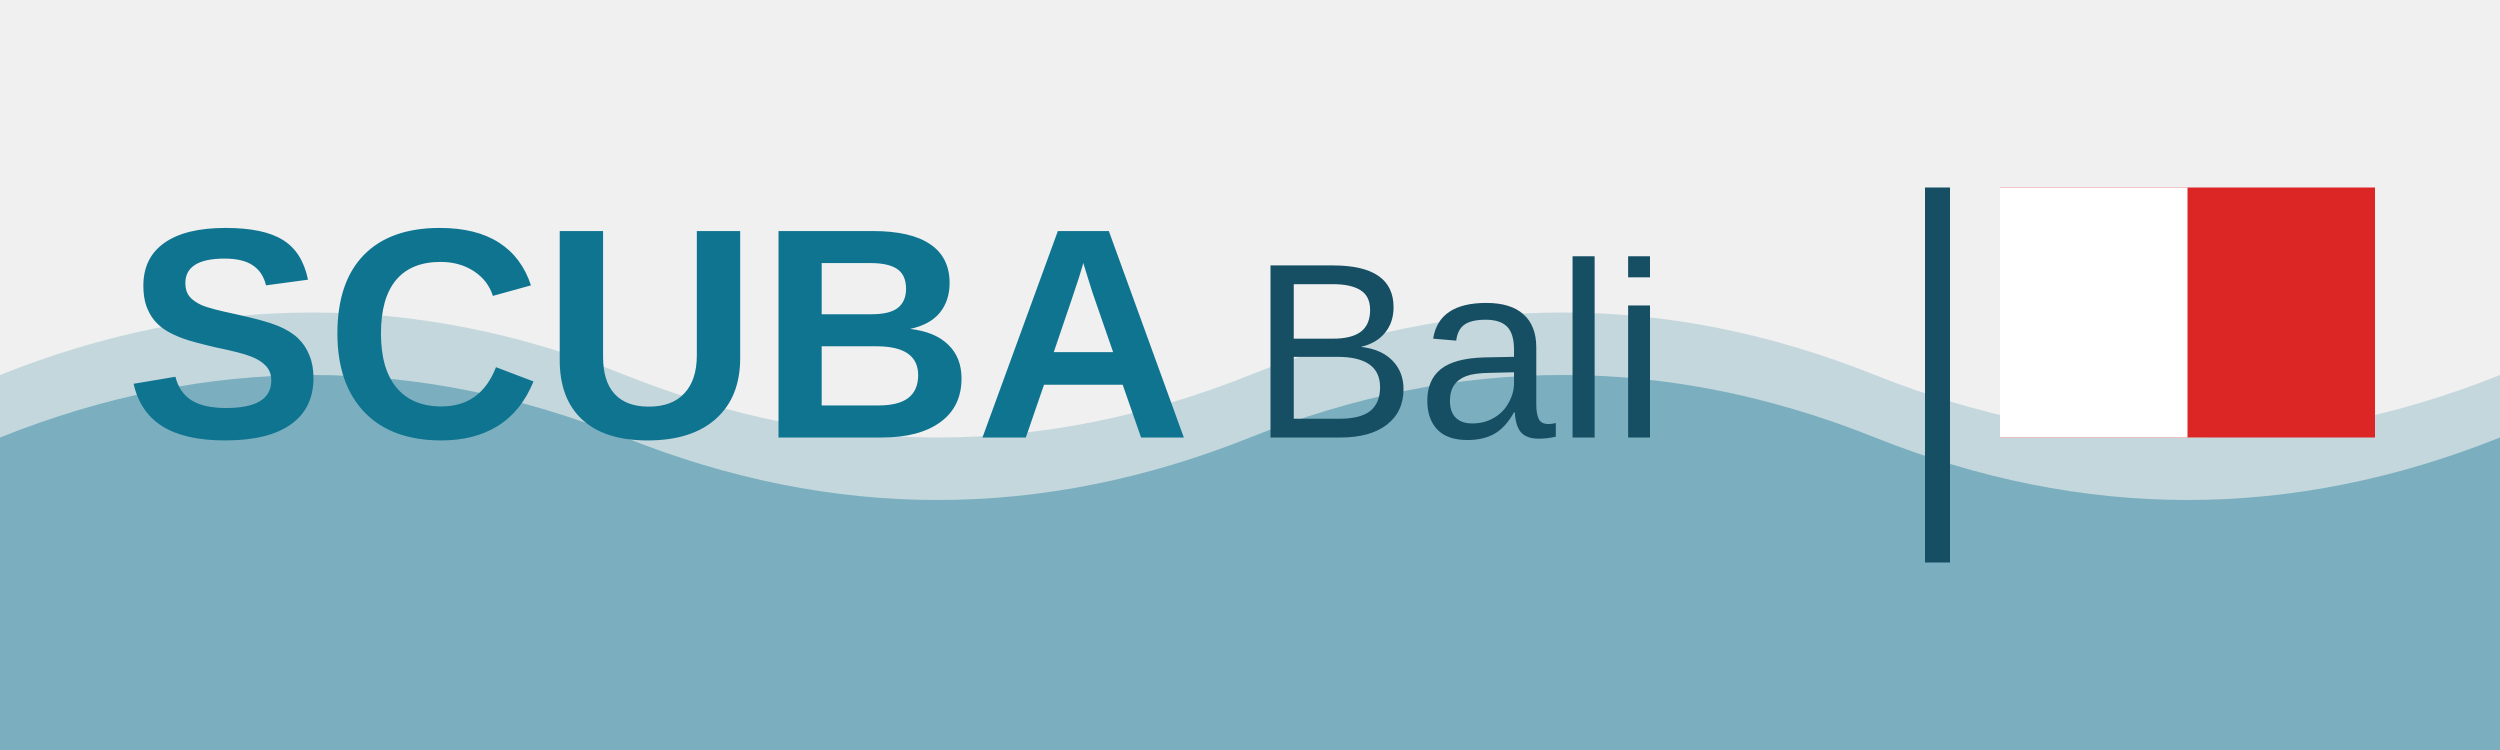
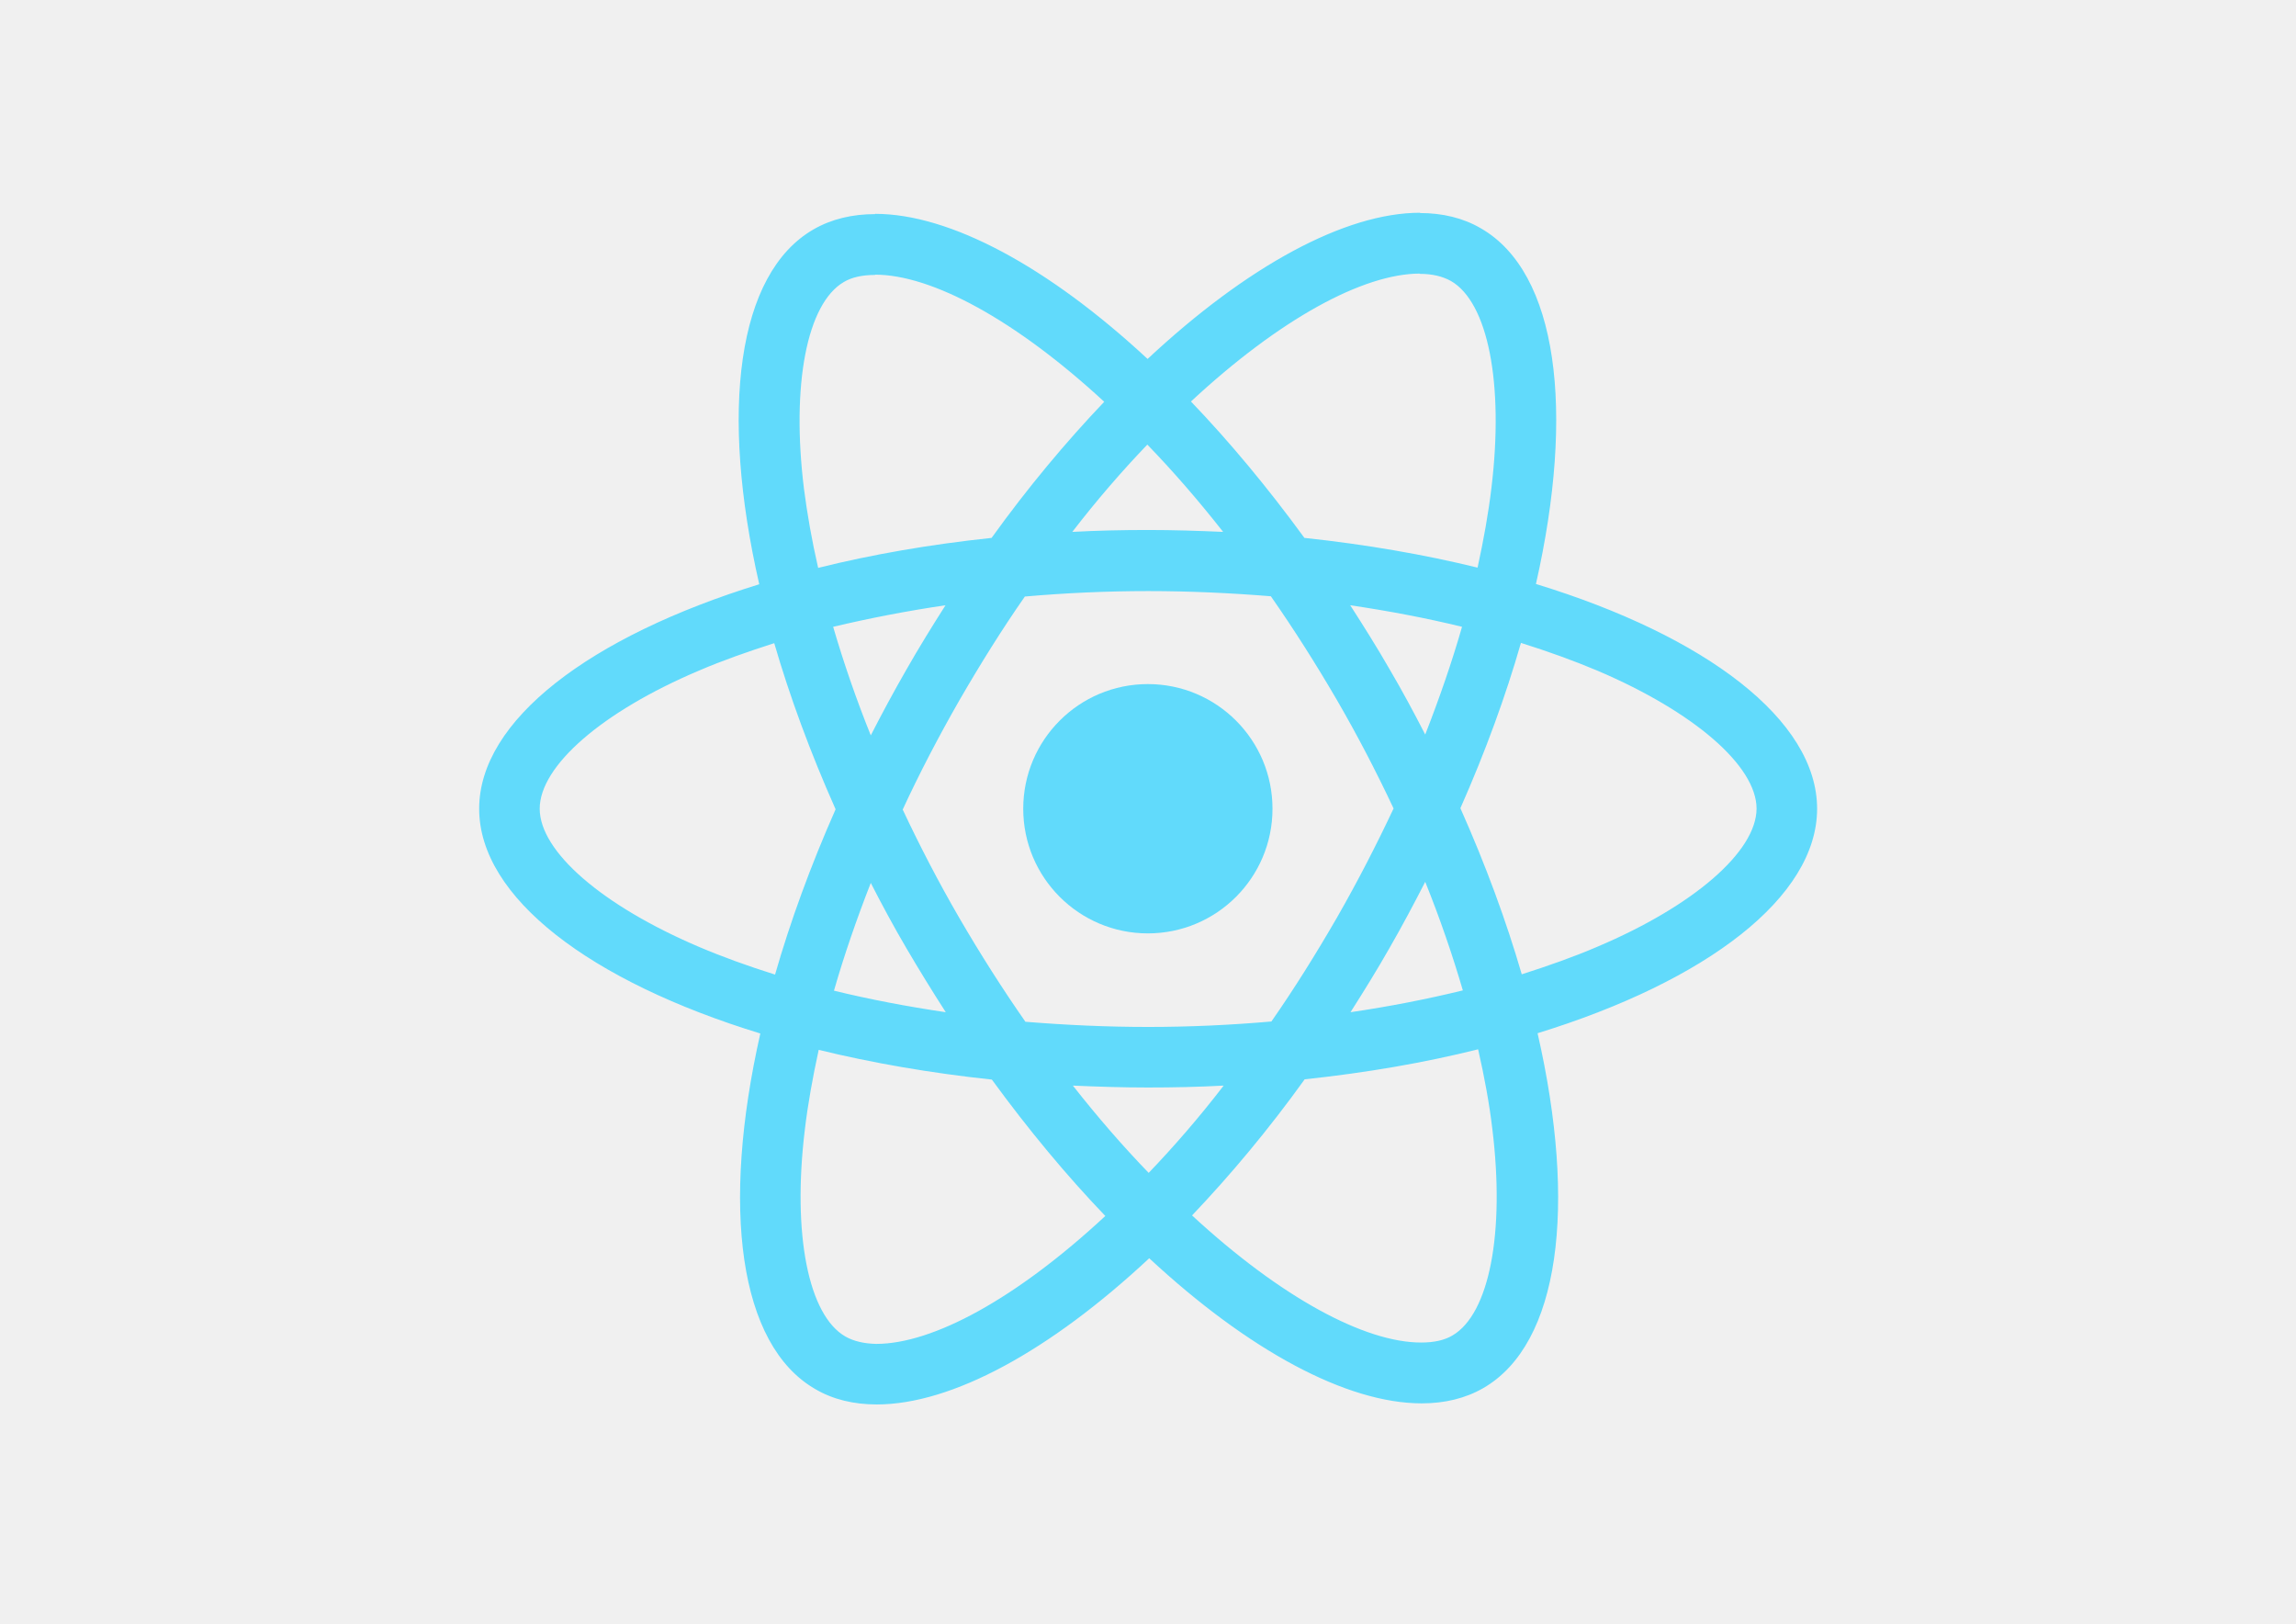
- <svg xmlns="http://www.w3.org/2000/svg" width="200" height="60" viewBox="0 0 200 60" fill="none">
-   <path d="M0 30 Q 25 20, 50 30 T 100 30 T 150 30 T 200 30 L 200 60 L 0 60 Z" fill="#0E7490" opacity="0.2" />
-   <path d="M0 35 Q 25 25, 50 35 T 100 35 T 150 35 T 200 35 L 200 60 L 0 60 Z" fill="#0E7490" opacity="0.4" />
-   <text x="10" y="35" font-family="Arial, sans-serif" font-size="24" font-weight="bold" fill="#0E7490">
-     SCUBA
-   </text>
-   <text x="100" y="35" font-family="Arial, sans-serif" font-size="20" fill="#164E63">
-     Bali
-   </text>
-   <rect x="160" y="15" width="30" height="20" fill="#DC2626" />
-   <rect x="160" y="15" width="15" height="20" fill="white" />
-   <line x1="155" y1="15" x2="155" y2="45" stroke="#164E63" stroke-width="2" />
+ <svg xmlns="http://www.w3.org/2000/svg" viewBox="0 0 841.9 595.3">
+   <g fill="#61DAFB">
+     <path d="M666.3 296.5c0-32.5-40.7-63.3-103.1-82.4 14.4-63.6 8-114.2-20.2-130.4-6.5-3.8-14.1-5.6-22.4-5.6v22.3c4.6 0 8.3.9 11.4 2.6 13.6 7.8 19.5 37.5 14.9 75.7-1.1 9.4-2.9 19.3-5.1 29.4-19.6-4.8-41-8.5-63.5-10.9-13.5-18.5-27.5-35.3-41.6-50 32.6-30.3 63.2-46.9 84-46.9V78c-27.5 0-63.5 19.6-99.9 53.6-36.4-33.8-72.4-53.2-99.9-53.2v22.3c20.7 0 51.4 16.5 84 46.6-14 14.7-28 31.4-41.3 49.9-22.6 2.4-44 6.1-63.6 11-2.3-10-4-19.7-5.2-29-4.7-38.2 1.1-67.9 14.6-75.8 3-1.8 6.9-2.6 11.5-2.6V78.5c-8.4 0-16 1.8-22.6 5.6-28.1 16.2-34.4 66.7-19.9 130.1-62.2 19.2-102.7 49.9-102.7 82.3 0 32.5 40.7 63.3 103.1 82.4-14.4 63.6-8 114.2 20.2 130.4 6.5 3.8 14.1 5.6 22.5 5.6 27.5 0 63.5-19.6 99.9-53.6 36.4 33.8 72.4 53.2 99.9 53.2 8.4 0 16-1.8 22.6-5.6 28.1-16.2 34.4-66.7 19.9-130.1 62-19.1 102.5-49.9 102.5-82.3zm-130.2-66.7c-3.7 12.9-8.3 26.2-13.5 39.5-4.1-8-8.4-16-13.1-24-4.6-8-9.5-15.8-14.4-23.4 14.2 2.1 27.9 4.7 41 7.9zm-45.8 106.5c-7.8 13.5-15.8 26.3-24.1 38.2-14.9 1.3-30 2-45.2 2-15.1 0-30.2-.7-45-1.9-8.3-11.9-16.4-24.6-24.2-38-7.6-13.1-14.5-26.4-20.8-39.8 6.2-13.4 13.2-26.8 20.7-39.9 7.8-13.5 15.8-26.3 24.1-38.2 14.9-1.3 30-2 45.2-2 15.1 0 30.2.7 45 1.9 8.3 11.9 16.4 24.6 24.2 38 7.6 13.1 14.5 26.4 20.8 39.8-6.3 13.4-13.2 26.8-20.7 39.9zm32.3-13c5.4 13.4 10 26.8 13.8 39.8-13.1 3.2-26.9 5.9-41.2 8 4.9-7.7 9.8-15.6 14.4-23.7 4.6-8 8.9-16.1 13-24.1zM421.2 430c-9.3-9.6-18.6-20.3-27.8-32 9 .4 18.2.7 27.5.7 9.4 0 18.7-.2 27.8-.7-9 11.7-18.3 22.4-27.5 32zm-74.4-58.9c-14.2-2.1-27.9-4.7-41-7.9 3.7-12.9 8.3-26.2 13.5-39.5 4.1 8 8.4 16 13.1 24 4.7 8 9.5 15.8 14.4 23.4zM420.7 163c9.3 9.6 18.6 20.3 27.8 32-9-.4-18.2-.7-27.5-.7-9.4 0-18.7.2-27.8.7 9-11.7 18.3-22.4 27.5-32zm-74 58.9c-4.9 7.7-9.8 15.6-14.4 23.7-4.6 8-8.9 16-13 24-5.4-13.4-10-26.8-13.8-39.8 13.1-3.1 26.9-5.8 41.2-7.9zm-90.5 125.2c-35.4-15.1-58.3-34.9-58.3-50.6 0-15.7 22.9-35.6 58.3-50.6 8.6-3.7 18-7 27.7-10.1 5.7 19.6 13.2 40 22.5 60.9-9.2 20.8-16.6 41.1-22.2 60.6-9.9-3.1-19.3-6.5-28-10.2zM310 490c-13.6-7.8-19.5-37.5-14.9-75.7 1.1-9.4 2.9-19.3 5.1-29.4 19.6 4.8 41 8.5 63.5 10.9 13.5 18.5 27.5 35.3 41.6 50-32.6 30.3-63.2 46.9-84 46.9-4.5-.1-8.3-1-11.3-2.7zm237.2-76.2c4.7 38.2-1.1 67.9-14.6 75.8-3 1.8-6.9 2.6-11.5 2.6-20.7 0-51.4-16.5-84-46.6 14-14.7 28-31.4 41.3-49.9 22.6-2.4 44-6.1 63.6-11 2.3 10.1 4.1 19.8 5.2 29.1zm38.5-66.7c-8.6 3.7-18 7-27.7 10.1-5.7-19.6-13.2-40-22.5-60.9 9.2-20.8 16.6-41.1 22.2-60.6 9.9 3.1 19.3 6.5 28.1 10.2 35.4 15.1 58.3 34.9 58.3 50.6-.1 15.7-23 35.6-58.4 50.6zM320.8 78.4z" />
+     <circle cx="420.9" cy="296.5" r="45.7" />
+     <path d="M520.5 78.1z" />
+   </g>
</svg>
